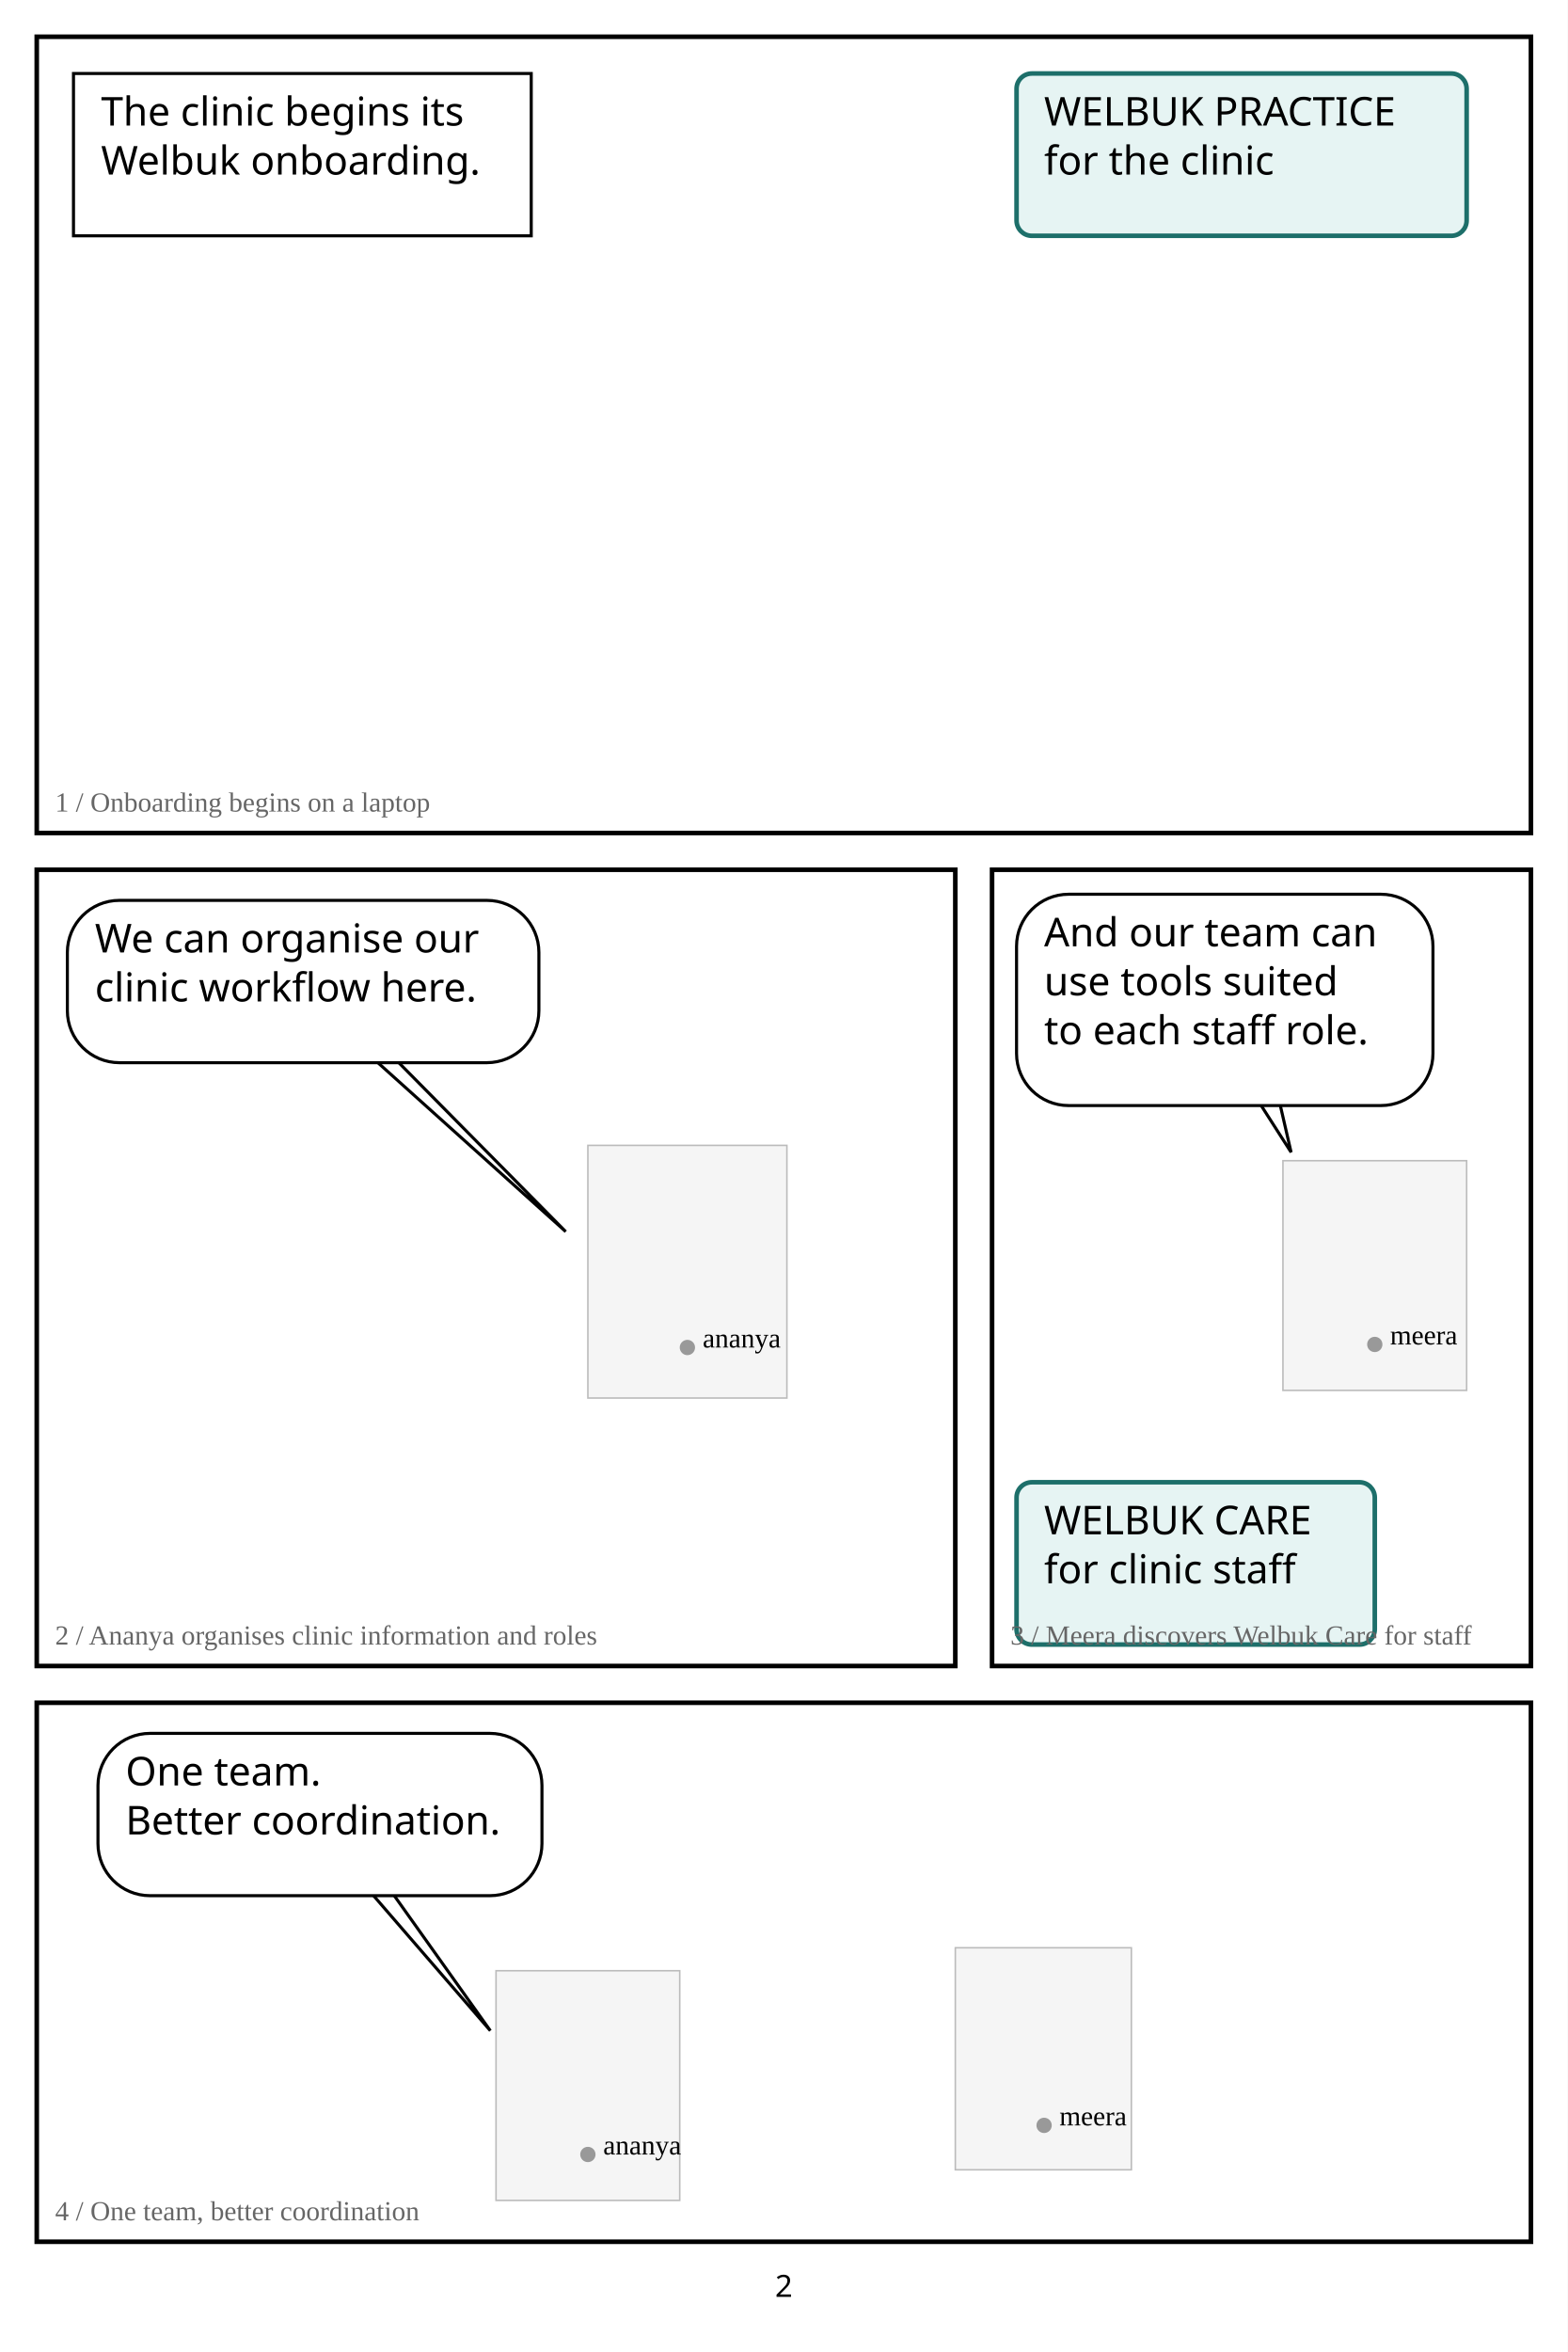
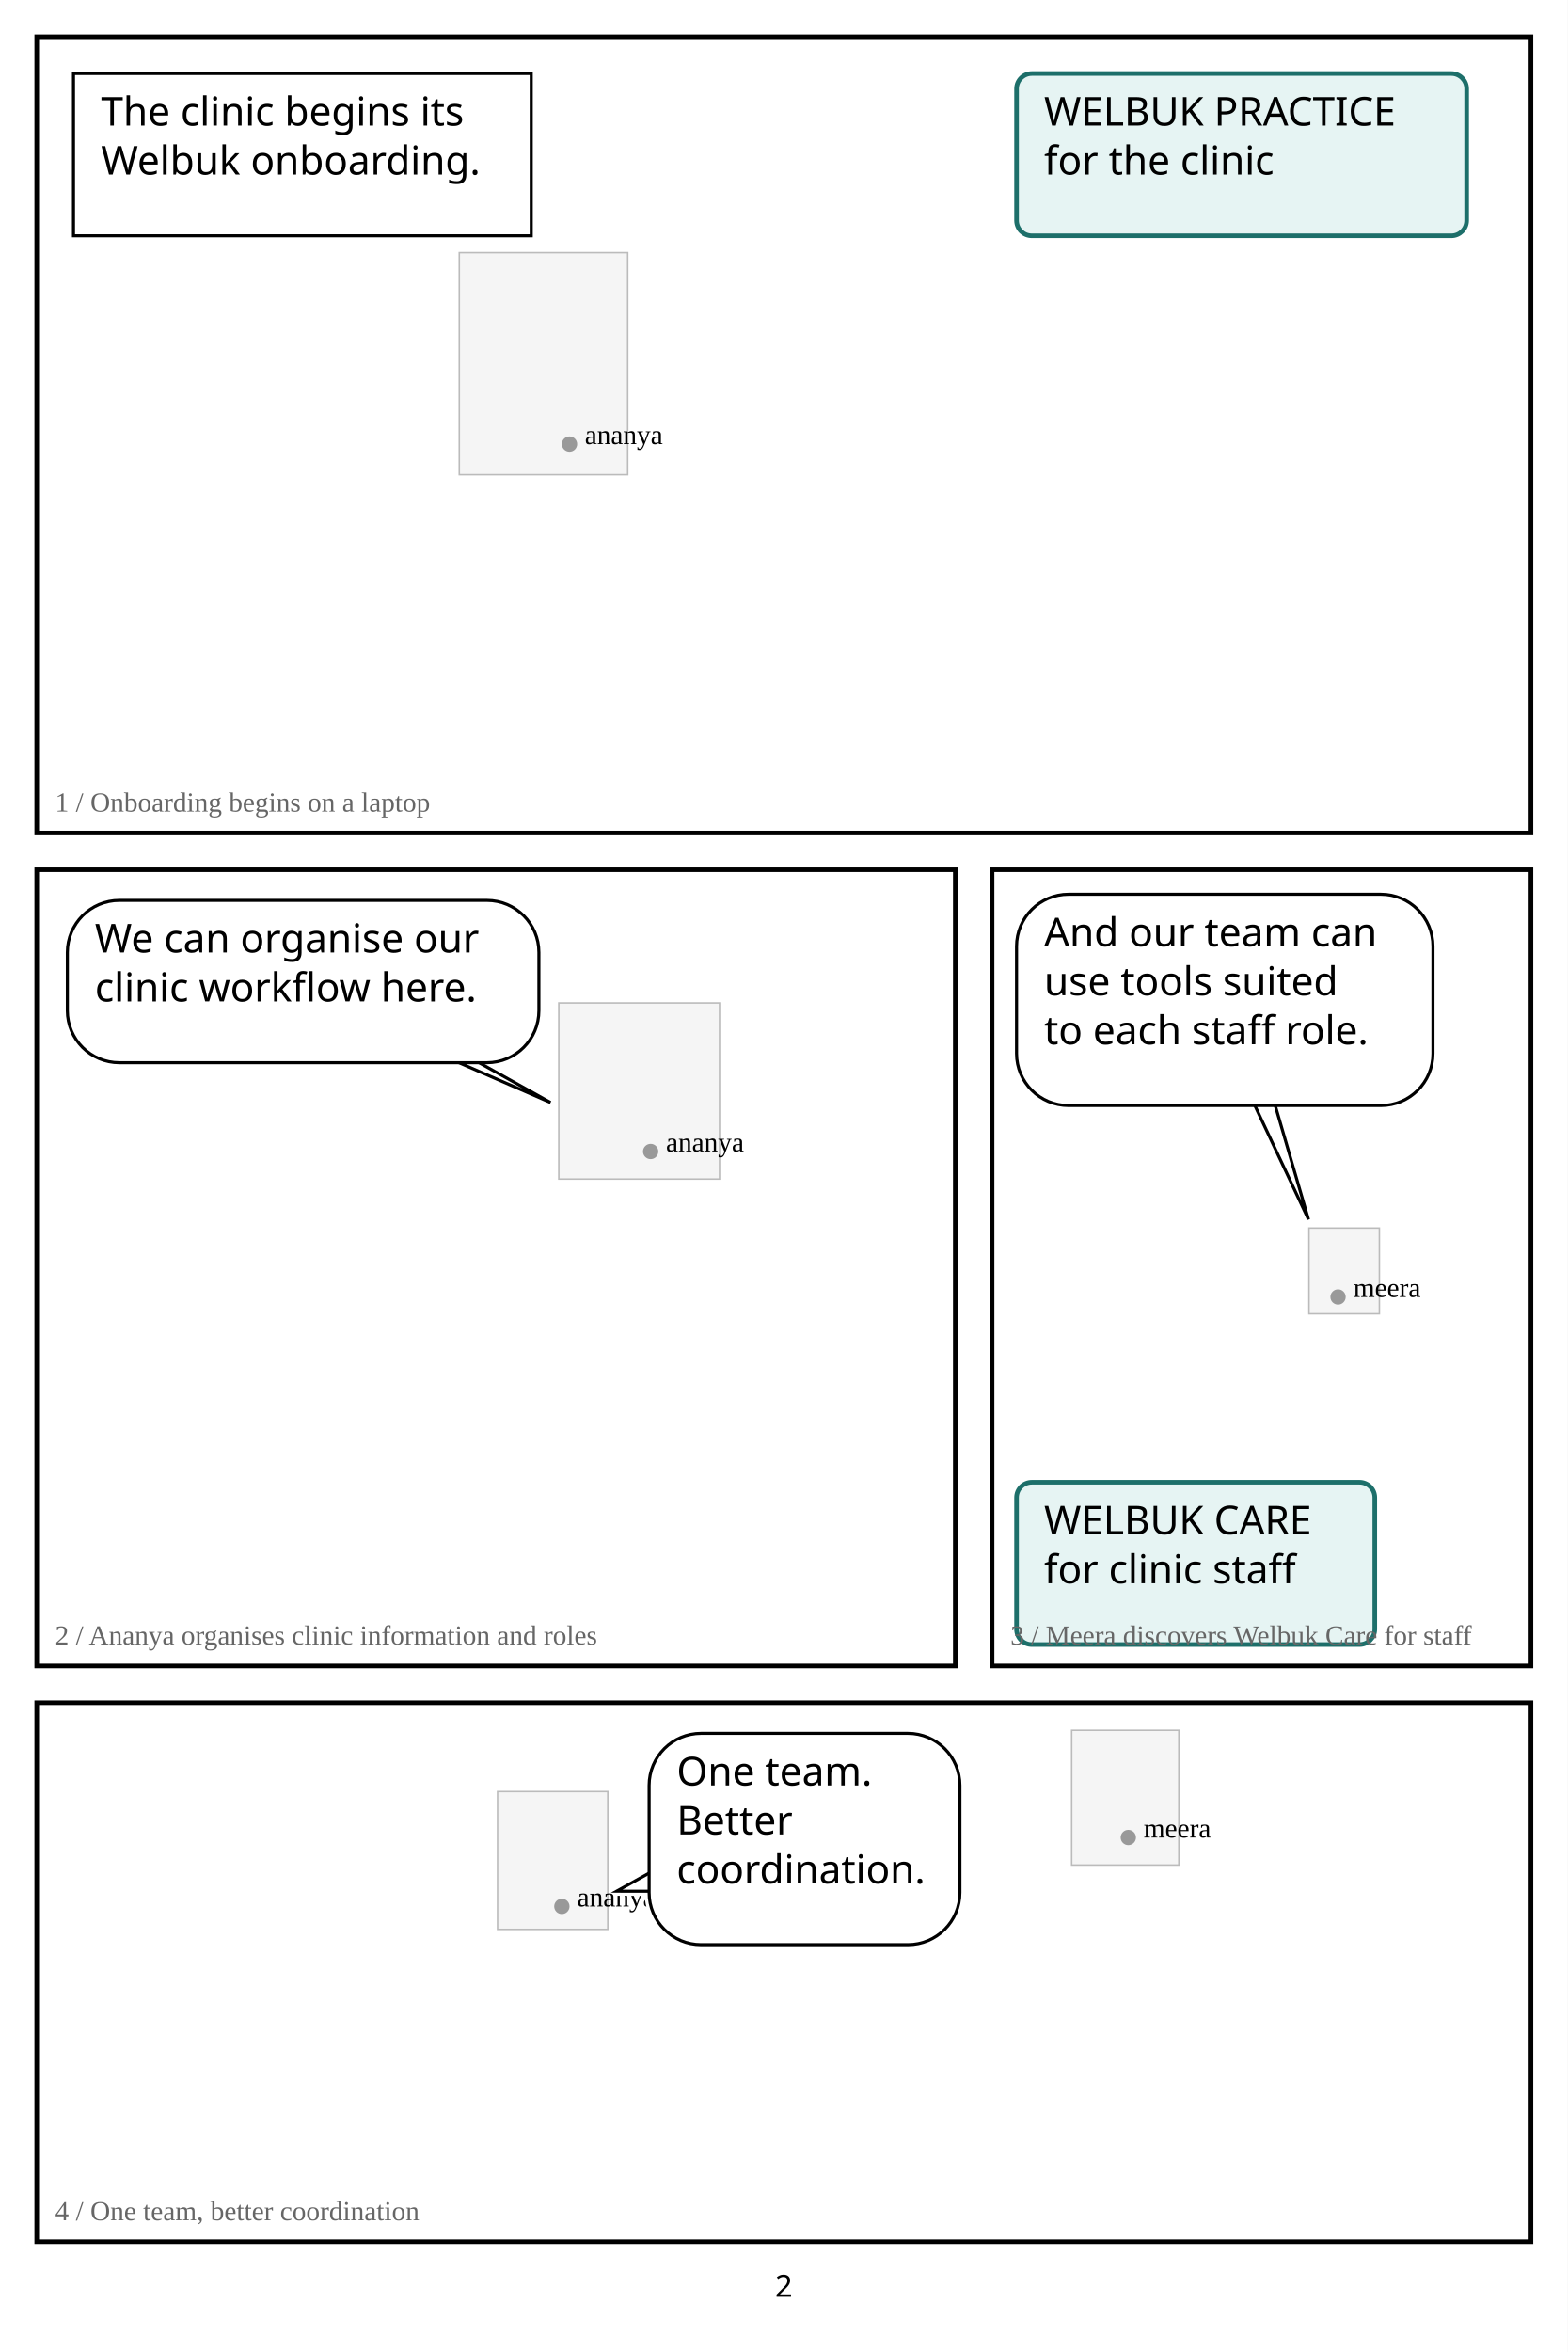
<svg xmlns="http://www.w3.org/2000/svg" width="1024" height="1536" viewBox="0 0 1024 1536">
  <rect width="1024" height="1536" fill="white" />
+   <rect x="300" y="165" width="110" height="145" fill="#f5f5f5" stroke="#bbb" />
+   <circle cx="372" cy="290" r="5" fill="#999" />
+   <text x="382" y="290" font-size="18">ananya</text>
  <rect x="24" y="24" width="976" height="520" fill="none" stroke="black" stroke-width="3" />
  <rect x="48" y="48" width="299" height="106" rx="34" fill="white" stroke="white" stroke-width="6" />
  <rect x="664" y="48" width="294" height="106" rx="34" fill="white" stroke="white" stroke-width="6" />
  <rect x="48" y="48" width="299" height="106" fill="white" stroke="black" stroke-width="2" />
  <text x="66" y="82" font-family="Meiryo,MS Gothic,sans-serif" font-size="26" fill="black">The clinic begins its </text>
  <text x="66" y="114" font-family="Meiryo,MS Gothic,sans-serif" font-size="26" fill="black">Welbuk onboarding.</text>
  <rect x="664" y="48" width="294" height="106" rx="10" fill="#e6f4f3" stroke="#1d6f6a" stroke-width="3" />
  <text x="682" y="82" font-family="Meiryo,MS Gothic,sans-serif" font-size="26" fill="black">WELBUK PRACTICE </text>
  <text x="682" y="114" font-family="Meiryo,MS Gothic,sans-serif" font-size="26" fill="black">for the clinic</text>
  <text x="36" y="530" font-size="18" fill="#666">1 / Onboarding begins on a laptop</text>
-   <rect x="384" y="748" width="130" height="165" fill="#f5f5f5" stroke="#bbb" />
-   <circle cx="449" cy="880" r="5" fill="#999" />
-   <text x="459" y="880" font-size="18">ananya</text>
+   <rect x="365" y="655" width="105" height="115" fill="#f5f5f5" stroke="#bbb" />
+   <circle cx="425" cy="752" r="5" fill="#999" />
+   <text x="435" y="752" font-size="18">ananya</text>
  <rect x="24" y="568" width="600" height="520" fill="none" stroke="black" stroke-width="3" />
  <rect x="44" y="588" width="308" height="106" rx="34" fill="white" stroke="white" stroke-width="6" />
-   <path d="M 243.764 691.242 L 369.534 804.333 L 257.764 691.242 Z" fill="white" stroke="white" stroke-width="6" stroke-linejoin="round" />
-   <path data-speaker="ananya" d="M 243.764 691.242 L 369.534 804.333 L 257.764 691.242" fill="white" stroke="black" stroke-width="2" />
+   <path d="M 295.794 692.243 L 359.61 720.025 L 309.794 692.243 Z" fill="white" stroke="white" stroke-width="6" stroke-linejoin="round" />
+   <path data-speaker="ananya" d="M 295.794 692.243 L 359.61 720.025 L 309.794 692.243" fill="white" stroke="black" stroke-width="2" />
  <rect x="44" y="588" width="308" height="106" rx="34" fill="white" stroke="black" stroke-width="2" />
  <text x="62" y="622" font-family="Meiryo,MS Gothic,sans-serif" font-size="26" fill="black">We can organise our </text>
  <text x="62" y="654" font-family="Meiryo,MS Gothic,sans-serif" font-size="26" fill="black">clinic workflow here.</text>
  <text x="36" y="1074" font-size="18" fill="#666">2 / Ananya organises clinic information and roles</text>
-   <rect x="838" y="758" width="120" height="150" fill="#f5f5f5" stroke="#bbb" />
-   <circle cx="898" cy="878" r="5" fill="#999" />
-   <text x="908" y="878" font-size="18">meera</text>
+   <rect x="855" y="802" width="46" height="56" fill="#f5f5f5" stroke="#bbb" />
+   <circle cx="874" cy="847" r="5" fill="#999" />
+   <text x="884" y="847" font-size="18">meera</text>
  <rect x="648" y="568" width="352" height="520" fill="none" stroke="black" stroke-width="3" />
  <rect x="664" y="584" width="272" height="138" rx="34" fill="white" stroke="white" stroke-width="6" />
-   <path d="M 821.456 718.333 L 843.337 752.499 L 835.456 718.333 Z" fill="white" stroke="white" stroke-width="6" stroke-linejoin="round" />
+   <path d="M 817.894 718.263 L 854.697 796.394 L 831.894 718.263 Z" fill="white" stroke="white" stroke-width="6" stroke-linejoin="round" />
  <rect x="664" y="968" width="234" height="106" rx="34" fill="white" stroke="white" stroke-width="6" />
-   <path data-speaker="meera" d="M 821.456 718.333 L 843.337 752.499 L 835.456 718.333" fill="white" stroke="black" stroke-width="2" />
+   <path data-speaker="meera" d="M 817.894 718.263 L 854.697 796.394 L 831.894 718.263" fill="white" stroke="black" stroke-width="2" />
  <rect x="664" y="584" width="272" height="138" rx="34" fill="white" stroke="black" stroke-width="2" />
  <text x="682" y="618" font-family="Meiryo,MS Gothic,sans-serif" font-size="26" fill="black">And our team can </text>
  <text x="682" y="650" font-family="Meiryo,MS Gothic,sans-serif" font-size="26" fill="black">use tools suited </text>
  <text x="682" y="682" font-family="Meiryo,MS Gothic,sans-serif" font-size="26" fill="black">to each staff role.</text>
  <rect x="664" y="968" width="234" height="106" rx="10" fill="#e6f4f3" stroke="#1d6f6a" stroke-width="3" />
  <text x="682" y="1002" font-family="Meiryo,MS Gothic,sans-serif" font-size="26" fill="black">WELBUK CARE </text>
  <text x="682" y="1034" font-family="Meiryo,MS Gothic,sans-serif" font-size="26" fill="black">for clinic staff</text>
  <text x="660" y="1074" font-size="18" fill="#666">3 / Meera discovers Welbuk Care for staff</text>
-   <rect x="324" y="1287" width="120" height="150" fill="#f5f5f5" stroke="#bbb" />
-   <circle cx="384" cy="1407" r="5" fill="#999" />
-   <text x="394" y="1407" font-size="18">ananya</text>
-   <rect x="624" y="1272" width="115" height="145" fill="#f5f5f5" stroke="#bbb" />
-   <circle cx="682" cy="1388" r="5" fill="#999" />
-   <text x="692" y="1388" font-size="18">meera</text>
+   <rect x="325" y="1170" width="72" height="90" fill="#f5f5f5" stroke="#bbb" />
+   <circle cx="367" cy="1245" r="5" fill="#999" />
+   <text x="377" y="1245" font-size="18">ananya</text>
+   <rect x="700" y="1130" width="70" height="88" fill="#f5f5f5" stroke="#bbb" />
+   <circle cx="737" cy="1200" r="5" fill="#999" />
+   <text x="747" y="1200" font-size="18">meera</text>
  <rect x="24" y="1112" width="976" height="352" fill="none" stroke="black" stroke-width="3" />
-   <rect x="64" y="1132" width="290" height="106" rx="34" fill="white" stroke="white" stroke-width="6" />
-   <path d="M 241.303 1234.859 L 320.286 1326.174 L 255.303 1234.859 Z" fill="white" stroke="white" stroke-width="6" stroke-linejoin="round" />
-   <path data-speaker="ananya" d="M 241.303 1234.859 L 320.286 1326.174 L 255.303 1234.859" fill="white" stroke="black" stroke-width="2" />
-   <rect x="64" y="1132" width="290" height="106" rx="34" fill="white" stroke="black" stroke-width="2" />
-   <text x="82" y="1166" font-family="Meiryo,MS Gothic,sans-serif" font-size="26" fill="black">One team. </text>
-   <text x="82" y="1198" font-family="Meiryo,MS Gothic,sans-serif" font-size="26" fill="black">Better coordination.</text>
+   <rect x="424" y="1132" width="203" height="138" rx="34" fill="white" stroke="white" stroke-width="6" />
+   <path d="M 427.854 1221.107 L 402.781 1235.067 L 427.854 1235.107 Z" fill="white" stroke="white" stroke-width="6" stroke-linejoin="round" />
+   <path data-speaker="ananya" d="M 427.854 1221.107 L 402.781 1235.067 L 427.854 1235.107" fill="white" stroke="black" stroke-width="2" />
+   <rect x="424" y="1132" width="203" height="138" rx="34" fill="white" stroke="black" stroke-width="2" />
+   <text x="442" y="1166" font-family="Meiryo,MS Gothic,sans-serif" font-size="26" fill="black">One team. </text>
+   <text x="442" y="1198" font-family="Meiryo,MS Gothic,sans-serif" font-size="26" fill="black">Better </text>
+   <text x="442" y="1230" font-family="Meiryo,MS Gothic,sans-serif" font-size="26" fill="black">coordination.</text>
  <text x="36" y="1450" font-size="18" fill="#666">4 / One team, better coordination</text>
  <text x="512" y="1500" text-anchor="middle" font-family="sans-serif" font-size="20">2</text>
</svg>
